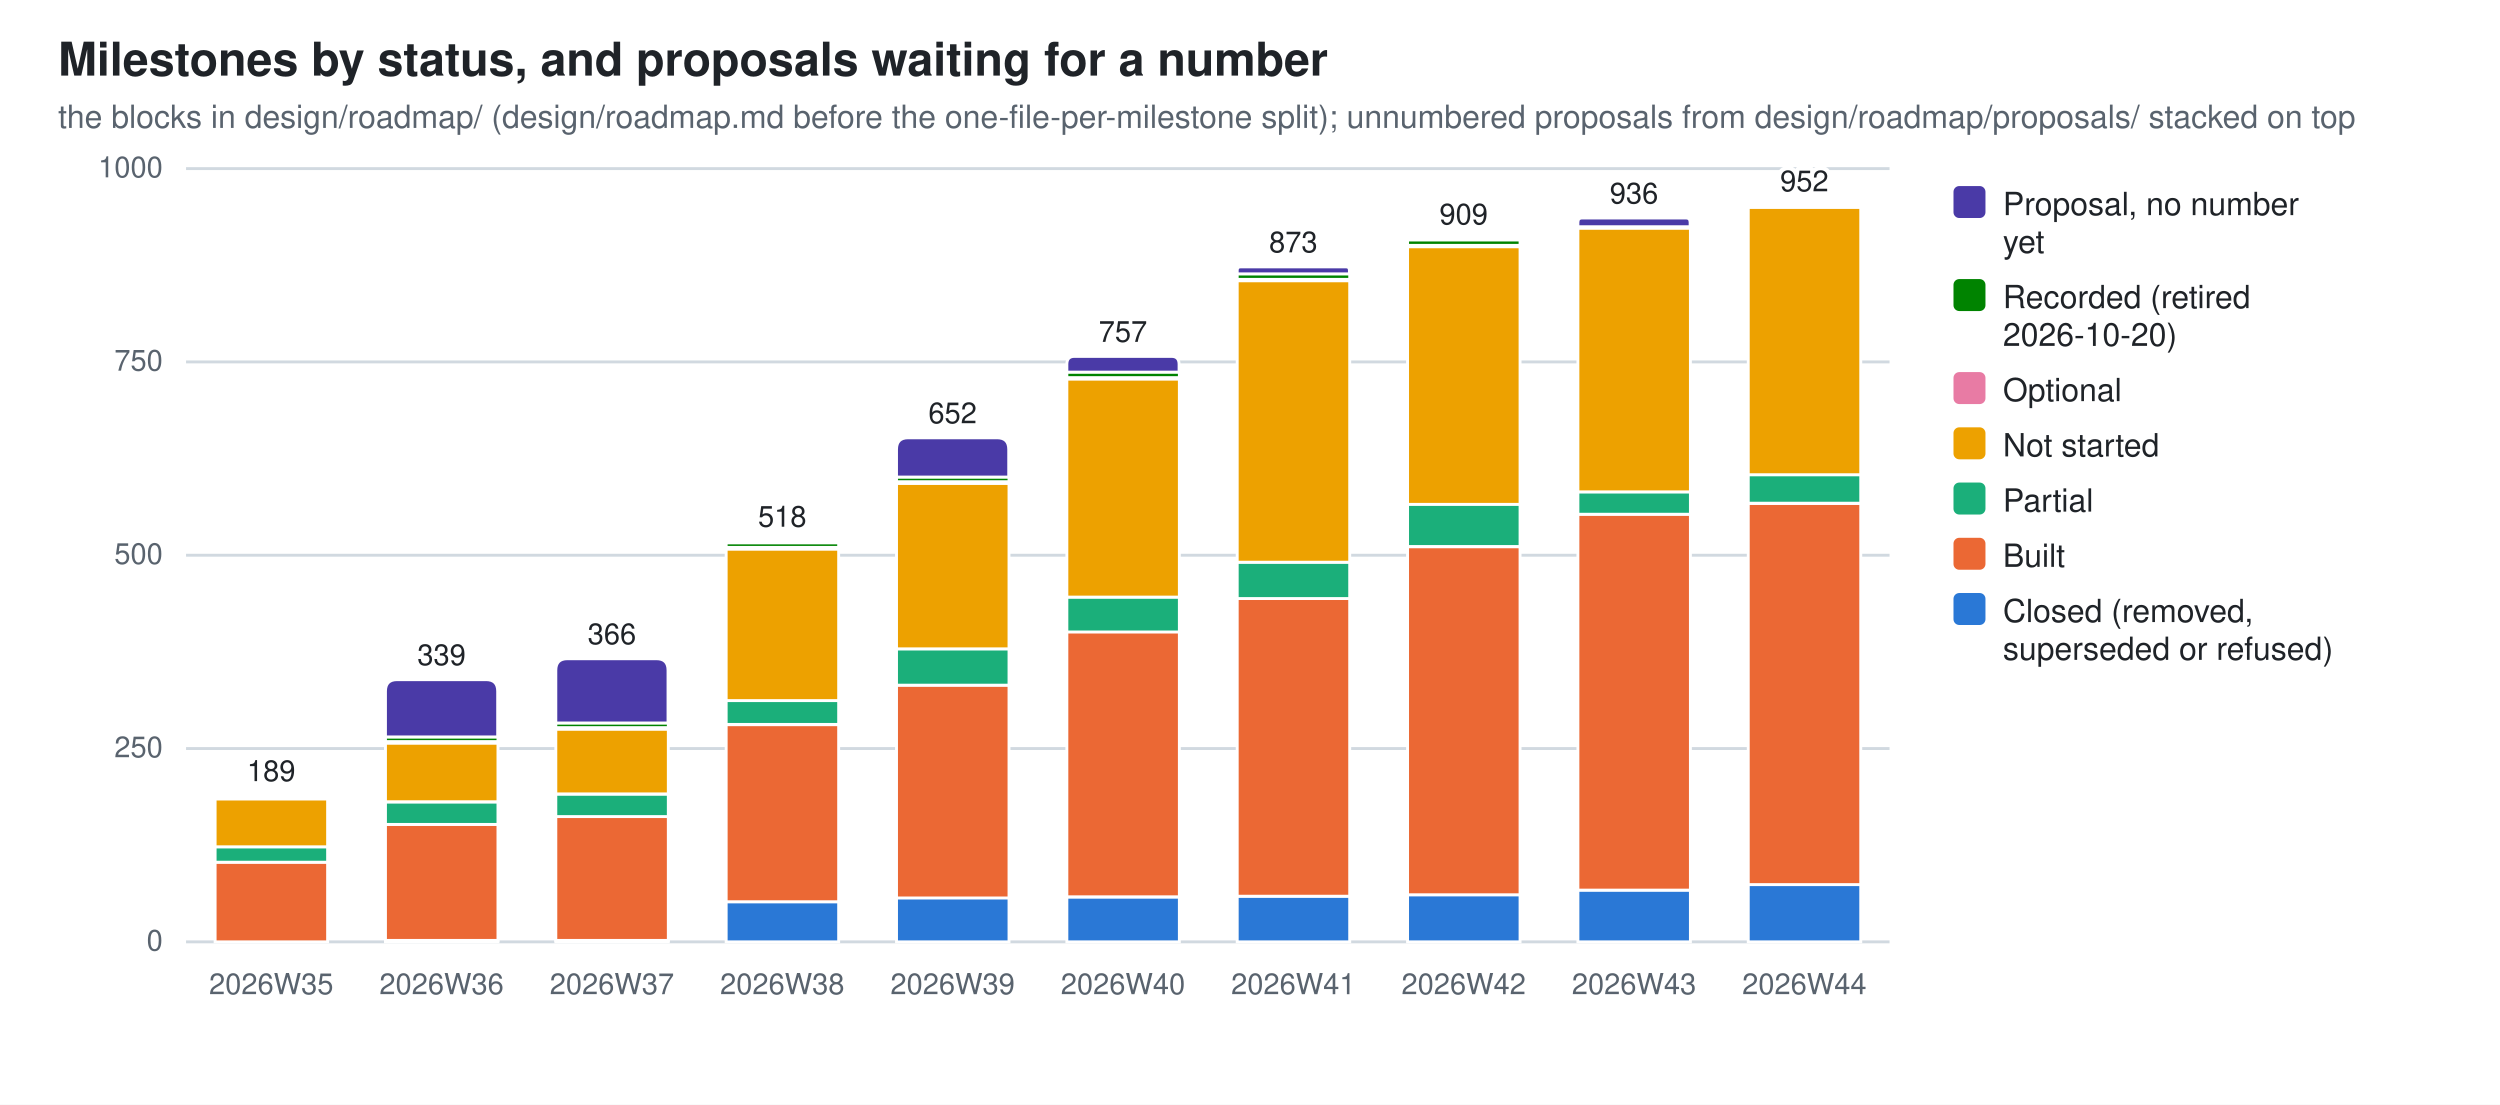
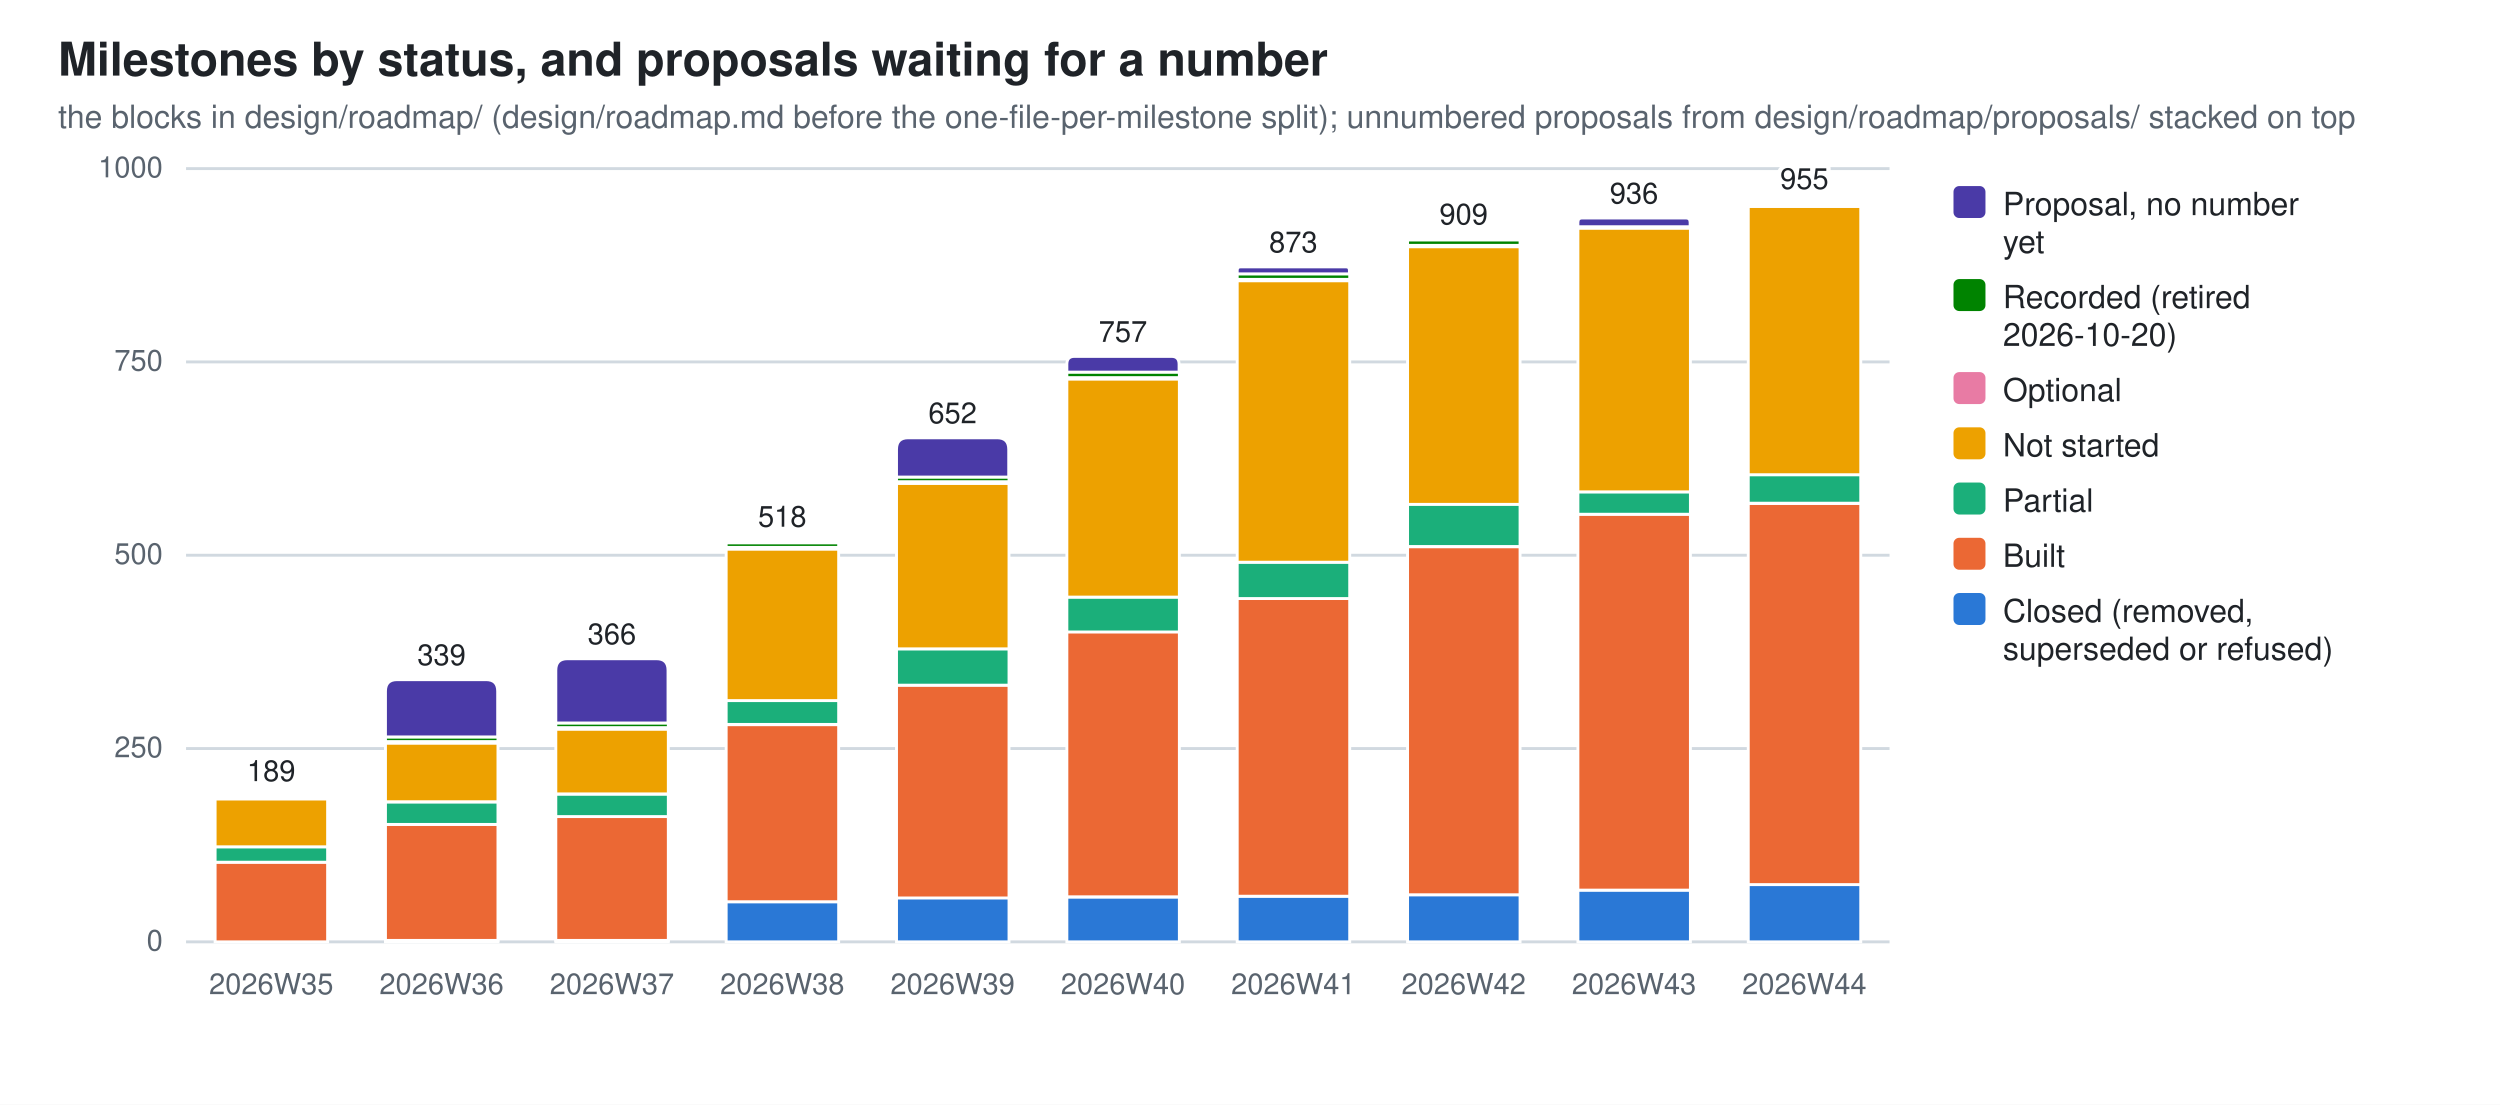
<svg xmlns="http://www.w3.org/2000/svg" width="860" height="380" viewBox="0 0 860 380" role="img" aria-label="Milestones by status, and proposals waiting for a number">
  <style>
  .bg{fill:#ffffff} .fg{fill:#1f2328} .mut{fill:#59636e} .grid{stroke:#d1d9e0}
  .seg{stroke:#ffffff;stroke-width:1}
  .val{paint-order:stroke;stroke:#ffffff;stroke-width:3px;stroke-linejoin:round}
  .s0{fill:#2a78d6}  .s1{fill:#eb6834}  .s2{fill:#1baf7a}  .s3{fill:#eda100}  .s4{fill:#e87ba4}  .s5{fill:#008300}  .s6{fill:#4a3aa7}
  @media (prefers-color-scheme: dark){
    .bg{fill:#0d1117} .fg{fill:#e6edf3} .mut{fill:#9198a1} .grid{stroke:#30363d}
    .seg{stroke:#0d1117} .val{stroke:#0d1117} .s0{fill:#3987e5} .s1{fill:#d95926} .s2{fill:#199e70} .s3{fill:#c98500} .s4{fill:#d55181} .s5{fill:#008300} .s6{fill:#9085e9}}
  text{font-family:-apple-system,BlinkMacSystemFont,"Segoe UI",Helvetica,Arial,sans-serif}
</style>
  <rect class="bg" width="860" height="380" />
  <text class="fg" x="20" y="26" font-size="16" font-weight="600">Milestones by status, and proposals waiting for a number</text>
  <text class="mut" x="20" y="44" font-size="11">the blocks in design/roadmap/ (design/roadmap.md before the one-file-per-milestone split); unnumbered proposals from design/roadmap/proposals/ stacked on top</text>
  <line class="grid" x1="64" y1="324.0" x2="650.0" y2="324.0" stroke-width="1" />
  <text class="mut" x="56" y="327.0" font-size="10" text-anchor="end">0</text>
  <line class="grid" x1="64" y1="257.5" x2="650.0" y2="257.5" stroke-width="1" />
  <text class="mut" x="56" y="260.5" font-size="10" text-anchor="end">250</text>
  <line class="grid" x1="64" y1="191.0" x2="650.0" y2="191.0" stroke-width="1" />
  <text class="mut" x="56" y="194.0" font-size="10" text-anchor="end">500</text>
  <line class="grid" x1="64" y1="124.5" x2="650.0" y2="124.5" stroke-width="1" />
  <text class="mut" x="56" y="127.5" font-size="10" text-anchor="end">750</text>
  <line class="grid" x1="64" y1="58.0" x2="650.0" y2="58.0" stroke-width="1" />
  <text class="mut" x="56" y="61.0" font-size="10" text-anchor="end">1000</text>
  <rect class="seg s1" x="74.0" y="296.6" width="38.7" height="27.4" />
  <rect class="seg s2" x="74.0" y="291.3" width="38.7" height="5.3" />
  <rect class="seg s3" x="74.0" y="274.8" width="38.7" height="16.5" />
  <rect class="seg s4" x="74.0" y="274.3" width="38.7" height="0.5" />
  <path class="seg s5" d="M74.0,274.3 V274.0 Q74.0,273.7 74.2,273.7 H112.4 Q112.6,273.7 112.6,274.0 V274.3 Z" />
  <text class="mut" x="93.3" y="342" font-size="10" text-anchor="middle">2026W35</text>
  <text class="fg val" x="93.3" y="268.7" font-size="10" text-anchor="middle">189</text>
  <rect class="seg s0" x="132.6" y="323.5" width="38.7" height="0.5" />
  <rect class="seg s1" x="132.6" y="283.6" width="38.7" height="39.9" />
  <rect class="seg s2" x="132.6" y="275.9" width="38.7" height="7.7" />
  <rect class="seg s3" x="132.6" y="255.6" width="38.7" height="20.2" />
  <rect class="seg s4" x="132.6" y="255.1" width="38.7" height="0.5" />
  <rect class="seg s5" x="132.6" y="253.5" width="38.7" height="1.6" />
  <path class="seg s6" d="M132.6,253.5 V237.8 Q132.6,233.8 136.6,233.8 H167.2 Q171.2,233.8 171.2,237.8 V253.5 Z" />
  <text class="mut" x="151.9" y="342" font-size="10" text-anchor="middle">2026W36</text>
  <text class="fg val" x="151.9" y="228.8" font-size="10" text-anchor="middle">339</text>
  <rect class="seg s0" x="191.2" y="323.5" width="38.7" height="0.5" />
  <rect class="seg s1" x="191.2" y="280.9" width="38.7" height="42.6" />
  <rect class="seg s2" x="191.2" y="273.2" width="38.7" height="7.7" />
  <rect class="seg s3" x="191.2" y="250.8" width="38.7" height="22.3" />
  <rect class="seg s4" x="191.2" y="250.3" width="38.7" height="0.5" />
  <rect class="seg s5" x="191.2" y="248.7" width="38.7" height="1.6" />
  <path class="seg s6" d="M191.2,248.7 V230.6 Q191.2,226.6 195.2,226.6 H225.8 Q229.8,226.6 229.8,230.6 V248.7 Z" />
  <text class="mut" x="210.5" y="342" font-size="10" text-anchor="middle">2026W37</text>
  <text class="fg val" x="210.5" y="221.6" font-size="10" text-anchor="middle">366</text>
  <rect class="seg s0" x="249.8" y="310.2" width="38.7" height="13.8" />
  <rect class="seg s1" x="249.8" y="249.3" width="38.7" height="60.9" />
  <rect class="seg s2" x="249.8" y="241.0" width="38.7" height="8.2" />
  <rect class="seg s3" x="249.8" y="188.9" width="38.7" height="52.1" />
  <rect class="seg s4" x="249.8" y="188.3" width="38.7" height="0.5" />
  <rect class="seg s5" x="249.8" y="186.7" width="38.7" height="1.6" />
  <path class="seg s6" d="M249.8,186.7 V186.5 Q249.8,186.2 250.0,186.2 H288.2 Q288.4,186.2 288.4,186.5 V186.7 Z" />
  <text class="mut" x="269.1" y="342" font-size="10" text-anchor="middle">2026W38</text>
  <text class="fg val" x="269.1" y="181.2" font-size="10" text-anchor="middle">518</text>
  <rect class="seg s0" x="308.4" y="308.8" width="38.7" height="15.2" />
  <rect class="seg s1" x="308.4" y="235.7" width="38.7" height="73.2" />
  <rect class="seg s2" x="308.4" y="223.2" width="38.7" height="12.5" />
  <rect class="seg s3" x="308.4" y="166.3" width="38.7" height="56.9" />
  <rect class="seg s4" x="308.4" y="165.7" width="38.7" height="0.5" />
  <rect class="seg s5" x="308.4" y="164.1" width="38.7" height="1.6" />
  <path class="seg s6" d="M308.4,164.1 V154.6 Q308.4,150.6 312.4,150.6 H343.0 Q347.0,150.6 347.0,154.6 V164.1 Z" />
  <text class="mut" x="327.7" y="342" font-size="10" text-anchor="middle">2026W39</text>
  <text class="fg val" x="327.7" y="145.6" font-size="10" text-anchor="middle">652</text>
  <rect class="seg s0" x="367.0" y="308.6" width="38.7" height="15.4" />
  <rect class="seg s1" x="367.0" y="217.3" width="38.7" height="91.2" />
  <rect class="seg s2" x="367.0" y="205.4" width="38.7" height="12.0" />
  <rect class="seg s3" x="367.0" y="130.4" width="38.7" height="75.0" />
  <rect class="seg s4" x="367.0" y="129.8" width="38.7" height="0.5" />
  <rect class="seg s5" x="367.0" y="128.0" width="38.7" height="1.9" />
  <path class="seg s6" d="M367.0,128.0 V125.3 Q367.0,122.6 369.6,122.6 H403.0 Q405.6,122.6 405.6,125.3 V128.0 Z" />
  <text class="mut" x="386.3" y="342" font-size="10" text-anchor="middle">2026W40</text>
  <text class="fg val" x="386.3" y="117.6" font-size="10" text-anchor="middle">757</text>
  <rect class="seg s0" x="425.6" y="308.3" width="38.7" height="15.7" />
  <rect class="seg s1" x="425.6" y="205.9" width="38.7" height="102.4" />
  <rect class="seg s2" x="425.6" y="193.4" width="38.7" height="12.5" />
  <rect class="seg s3" x="425.6" y="96.6" width="38.7" height="96.8" />
  <rect class="seg s4" x="425.6" y="96.0" width="38.7" height="0.5" />
  <rect class="seg s5" x="425.6" y="94.2" width="38.7" height="1.9" />
  <path class="seg s6" d="M425.6,94.2 V93.0 Q425.6,91.8 426.8,91.8 H463.0 Q464.2,91.8 464.2,93.0 V94.2 Z" />
  <text class="mut" x="444.9" y="342" font-size="10" text-anchor="middle">2026W41</text>
  <text class="fg val" x="444.9" y="86.8" font-size="10" text-anchor="middle">873</text>
  <rect class="seg s0" x="484.2" y="307.8" width="38.7" height="16.2" />
  <rect class="seg s1" x="484.2" y="188.1" width="38.7" height="119.7" />
  <rect class="seg s2" x="484.2" y="173.4" width="38.7" height="14.6" />
  <rect class="seg s3" x="484.2" y="84.9" width="38.7" height="88.6" />
  <rect class="seg s4" x="484.2" y="84.3" width="38.7" height="0.5" />
  <rect class="seg s5" x="484.2" y="82.5" width="38.7" height="1.9" />
  <path class="seg s6" d="M484.2,82.5 V82.3 Q484.2,82.2 484.3,82.2 H522.7 Q522.8,82.2 522.8,82.3 V82.5 Z" />
  <text class="mut" x="503.5" y="342" font-size="10" text-anchor="middle">2026W42</text>
  <text class="fg val" x="503.5" y="77.2" font-size="10" text-anchor="middle">909</text>
  <rect class="seg s0" x="542.8" y="306.2" width="38.7" height="17.8" />
  <rect class="seg s1" x="542.8" y="176.9" width="38.7" height="129.3" />
  <rect class="seg s2" x="542.8" y="169.2" width="38.7" height="7.7" />
  <rect class="seg s3" x="542.8" y="78.5" width="38.7" height="90.7" />
  <rect class="seg s4" x="542.8" y="77.9" width="38.7" height="0.5" />
  <path class="seg s6" d="M542.8,78.0 V76.5 Q542.8,75.0 544.2,75.0 H580.0 Q581.4,75.0 581.4,76.5 V78.0 Z" />
  <text class="mut" x="562.1" y="342" font-size="10" text-anchor="middle">2026W43</text>
  <text class="fg val" x="562.1" y="70.0" font-size="10" text-anchor="middle">936</text>
  <rect class="seg s0" x="601.4" y="304.3" width="38.7" height="19.7" />
  <rect class="seg s1" x="601.4" y="173.2" width="38.7" height="131.1" />
  <rect class="seg s2" x="601.4" y="163.3" width="38.7" height="9.8" />
-   <rect class="seg s3" x="601.4" y="71.3" width="38.7" height="92.0" />
-   <path class="seg s4" d="M601.4,71.3 V71.0 Q601.4,70.8 601.6,70.8 H639.8 Q640.0,70.8 640.0,71.0 V71.3 Z" />
+   <rect class="seg s3" x="601.4" y="71.0" width="38.7" height="92.3" />
+   <rect class="seg s4" x="601.4" y="70.5" width="38.7" height="0.5" />
+   <path class="seg s6" d="M601.4,70.5 V70.2 Q601.4,70.0 601.6,70.0 H639.8 Q640.0,70.0 640.0,70.2 V70.5 Z" />
  <text class="mut" x="620.7" y="342" font-size="10" text-anchor="middle">2026W44</text>
-   <text class="fg val" x="620.7" y="65.8" font-size="10" text-anchor="middle">952</text>
+   <text class="fg val" x="620.7" y="65.0" font-size="10" text-anchor="middle">955</text>
  <rect class="s6" x="672" y="64" width="11" height="11" rx="2" />
  <text class="fg" y="74" font-size="11">
    <tspan x="689" dy="0">Proposal, no number</tspan>
    <tspan x="689" dy="13">yet</tspan>
  </text>
  <rect class="s5" x="672" y="96" width="11" height="11" rx="2" />
  <text class="fg" y="106" font-size="11">
    <tspan x="689" dy="0">Recorded (retired</tspan>
    <tspan x="689" dy="13">2026-10-20)</tspan>
  </text>
  <rect class="s4" x="672" y="128" width="11" height="11" rx="2" />
  <text class="fg" y="138" font-size="11">
    <tspan x="689" dy="0">Optional</tspan>
  </text>
  <rect class="s3" x="672" y="147" width="11" height="11" rx="2" />
  <text class="fg" y="157" font-size="11">
    <tspan x="689" dy="0">Not started</tspan>
  </text>
  <rect class="s2" x="672" y="166" width="11" height="11" rx="2" />
  <text class="fg" y="176" font-size="11">
    <tspan x="689" dy="0">Partial</tspan>
  </text>
  <rect class="s1" x="672" y="185" width="11" height="11" rx="2" />
  <text class="fg" y="195" font-size="11">
    <tspan x="689" dy="0">Built</tspan>
  </text>
  <rect class="s0" x="672" y="204" width="11" height="11" rx="2" />
  <text class="fg" y="214" font-size="11">
    <tspan x="689" dy="0">Closed (removed,</tspan>
    <tspan x="689" dy="13">superseded or refused)</tspan>
  </text>
</svg>
